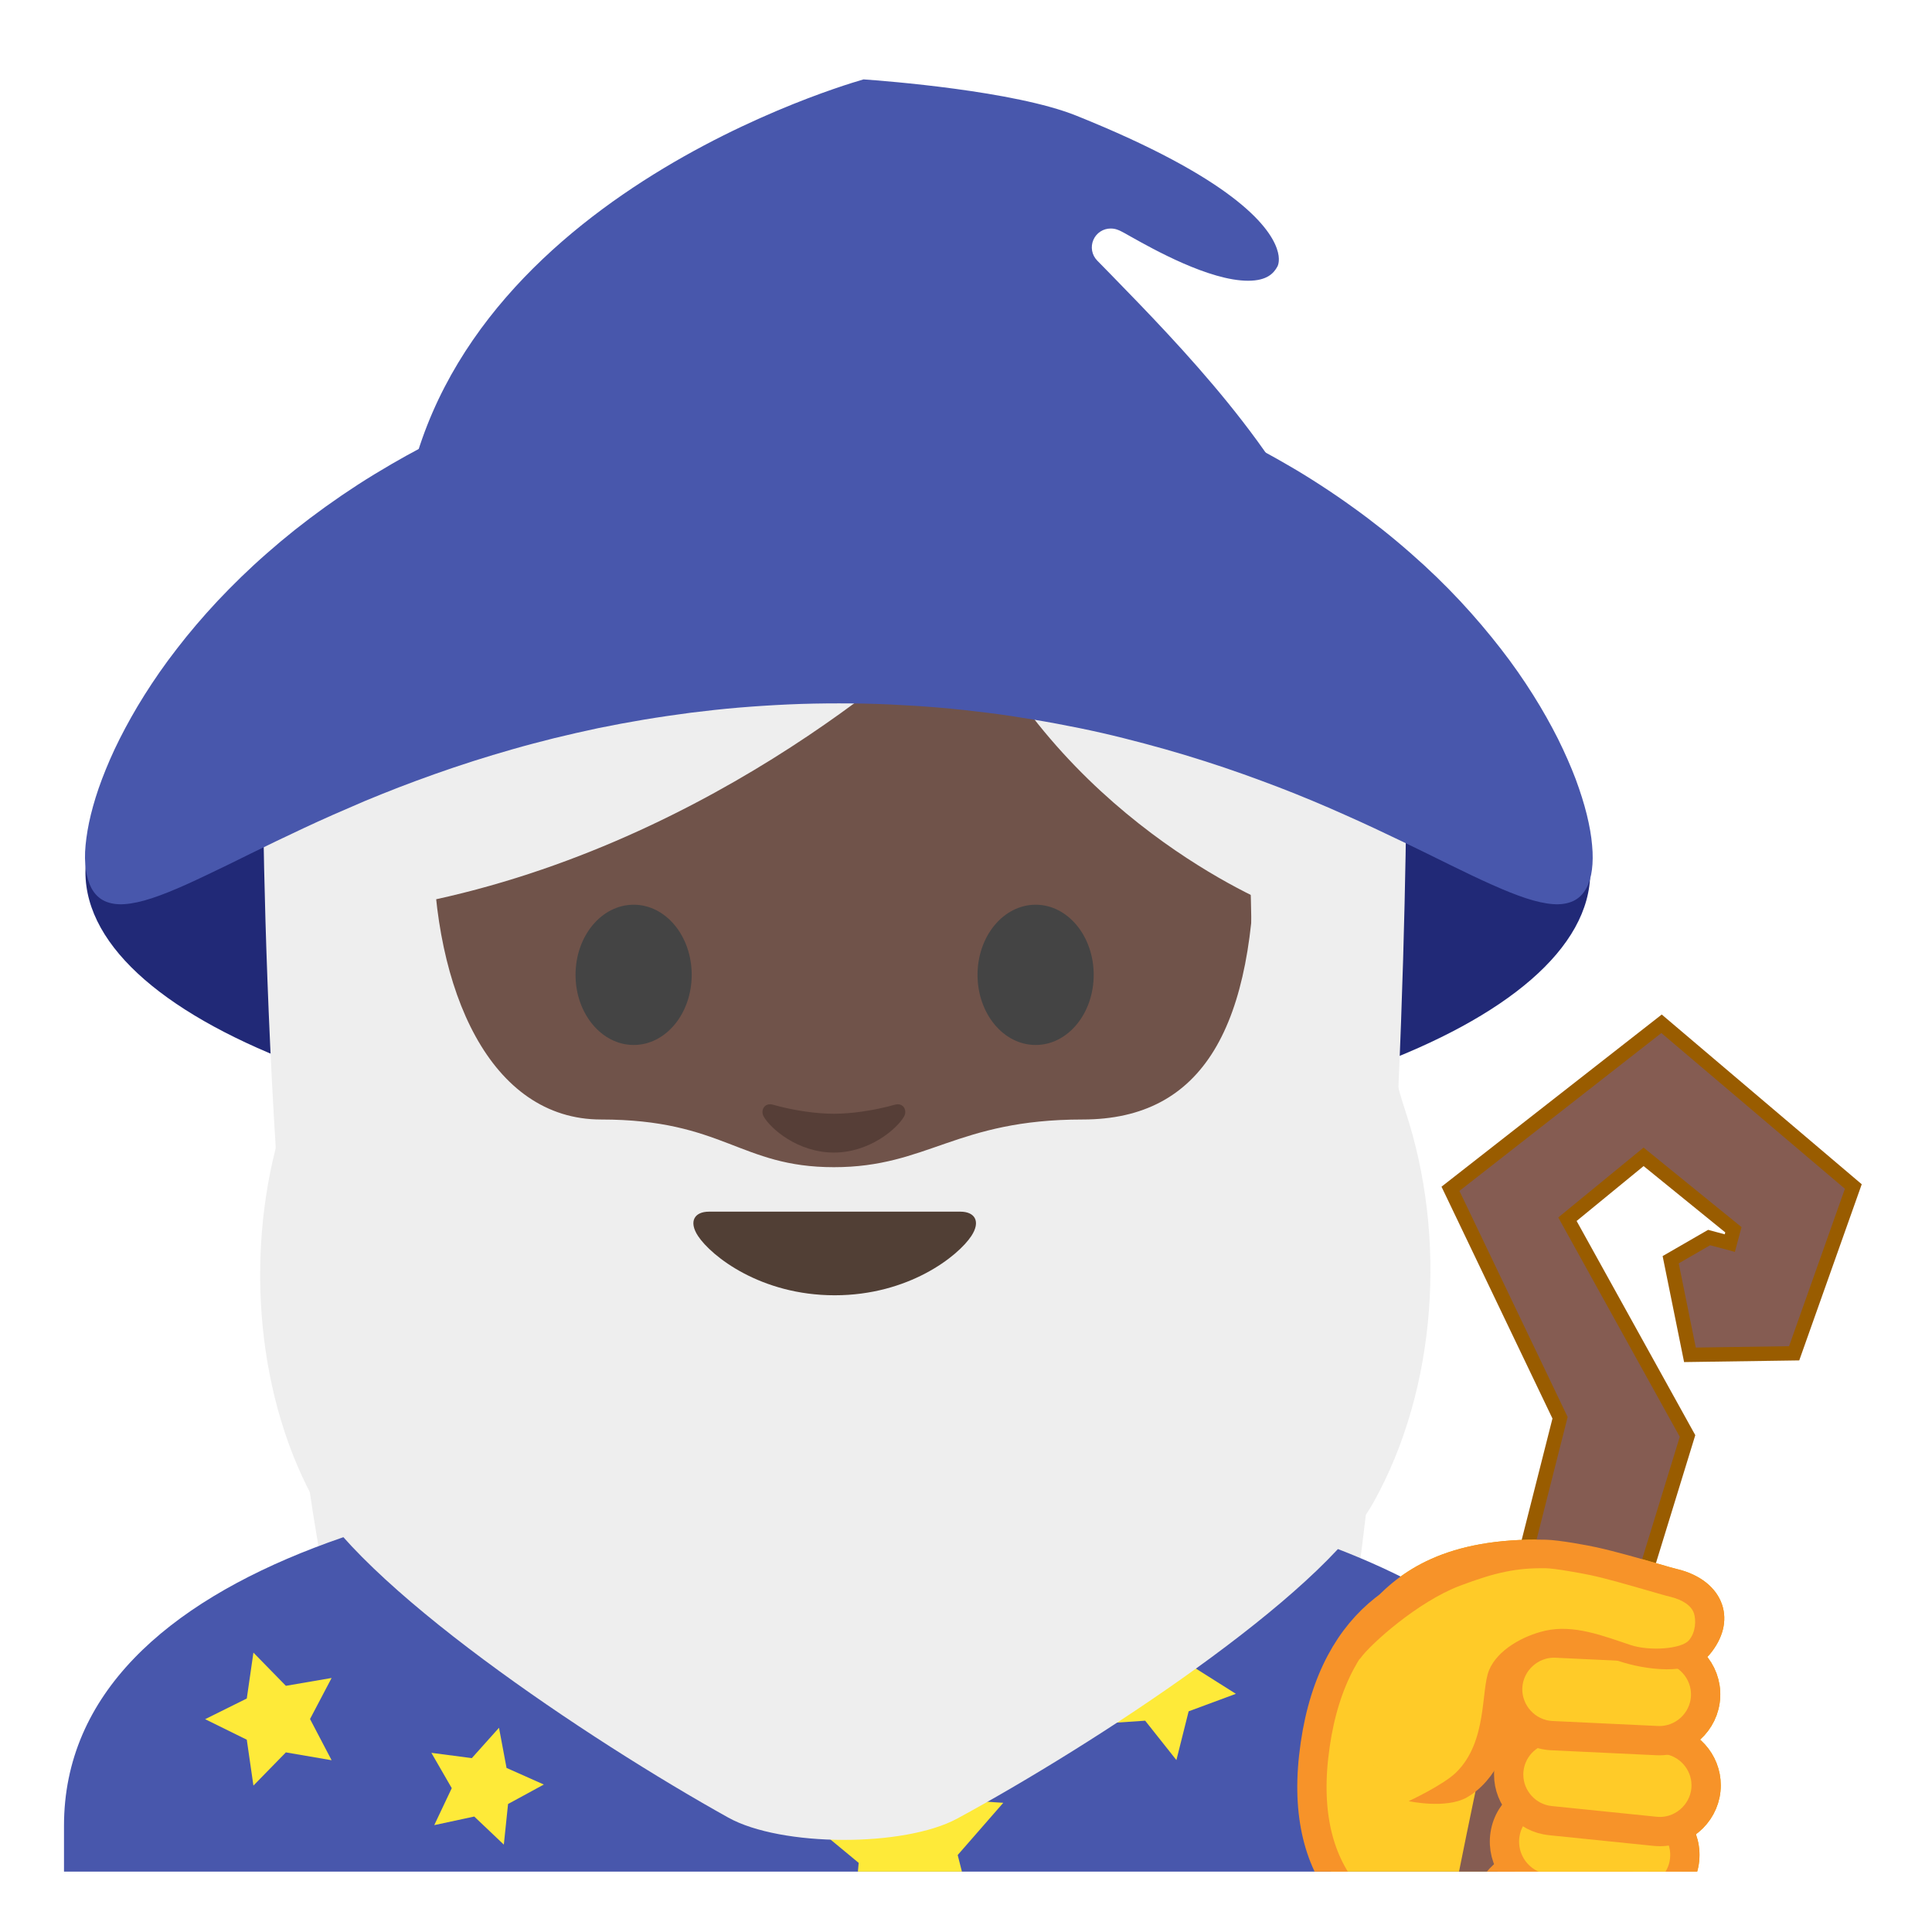
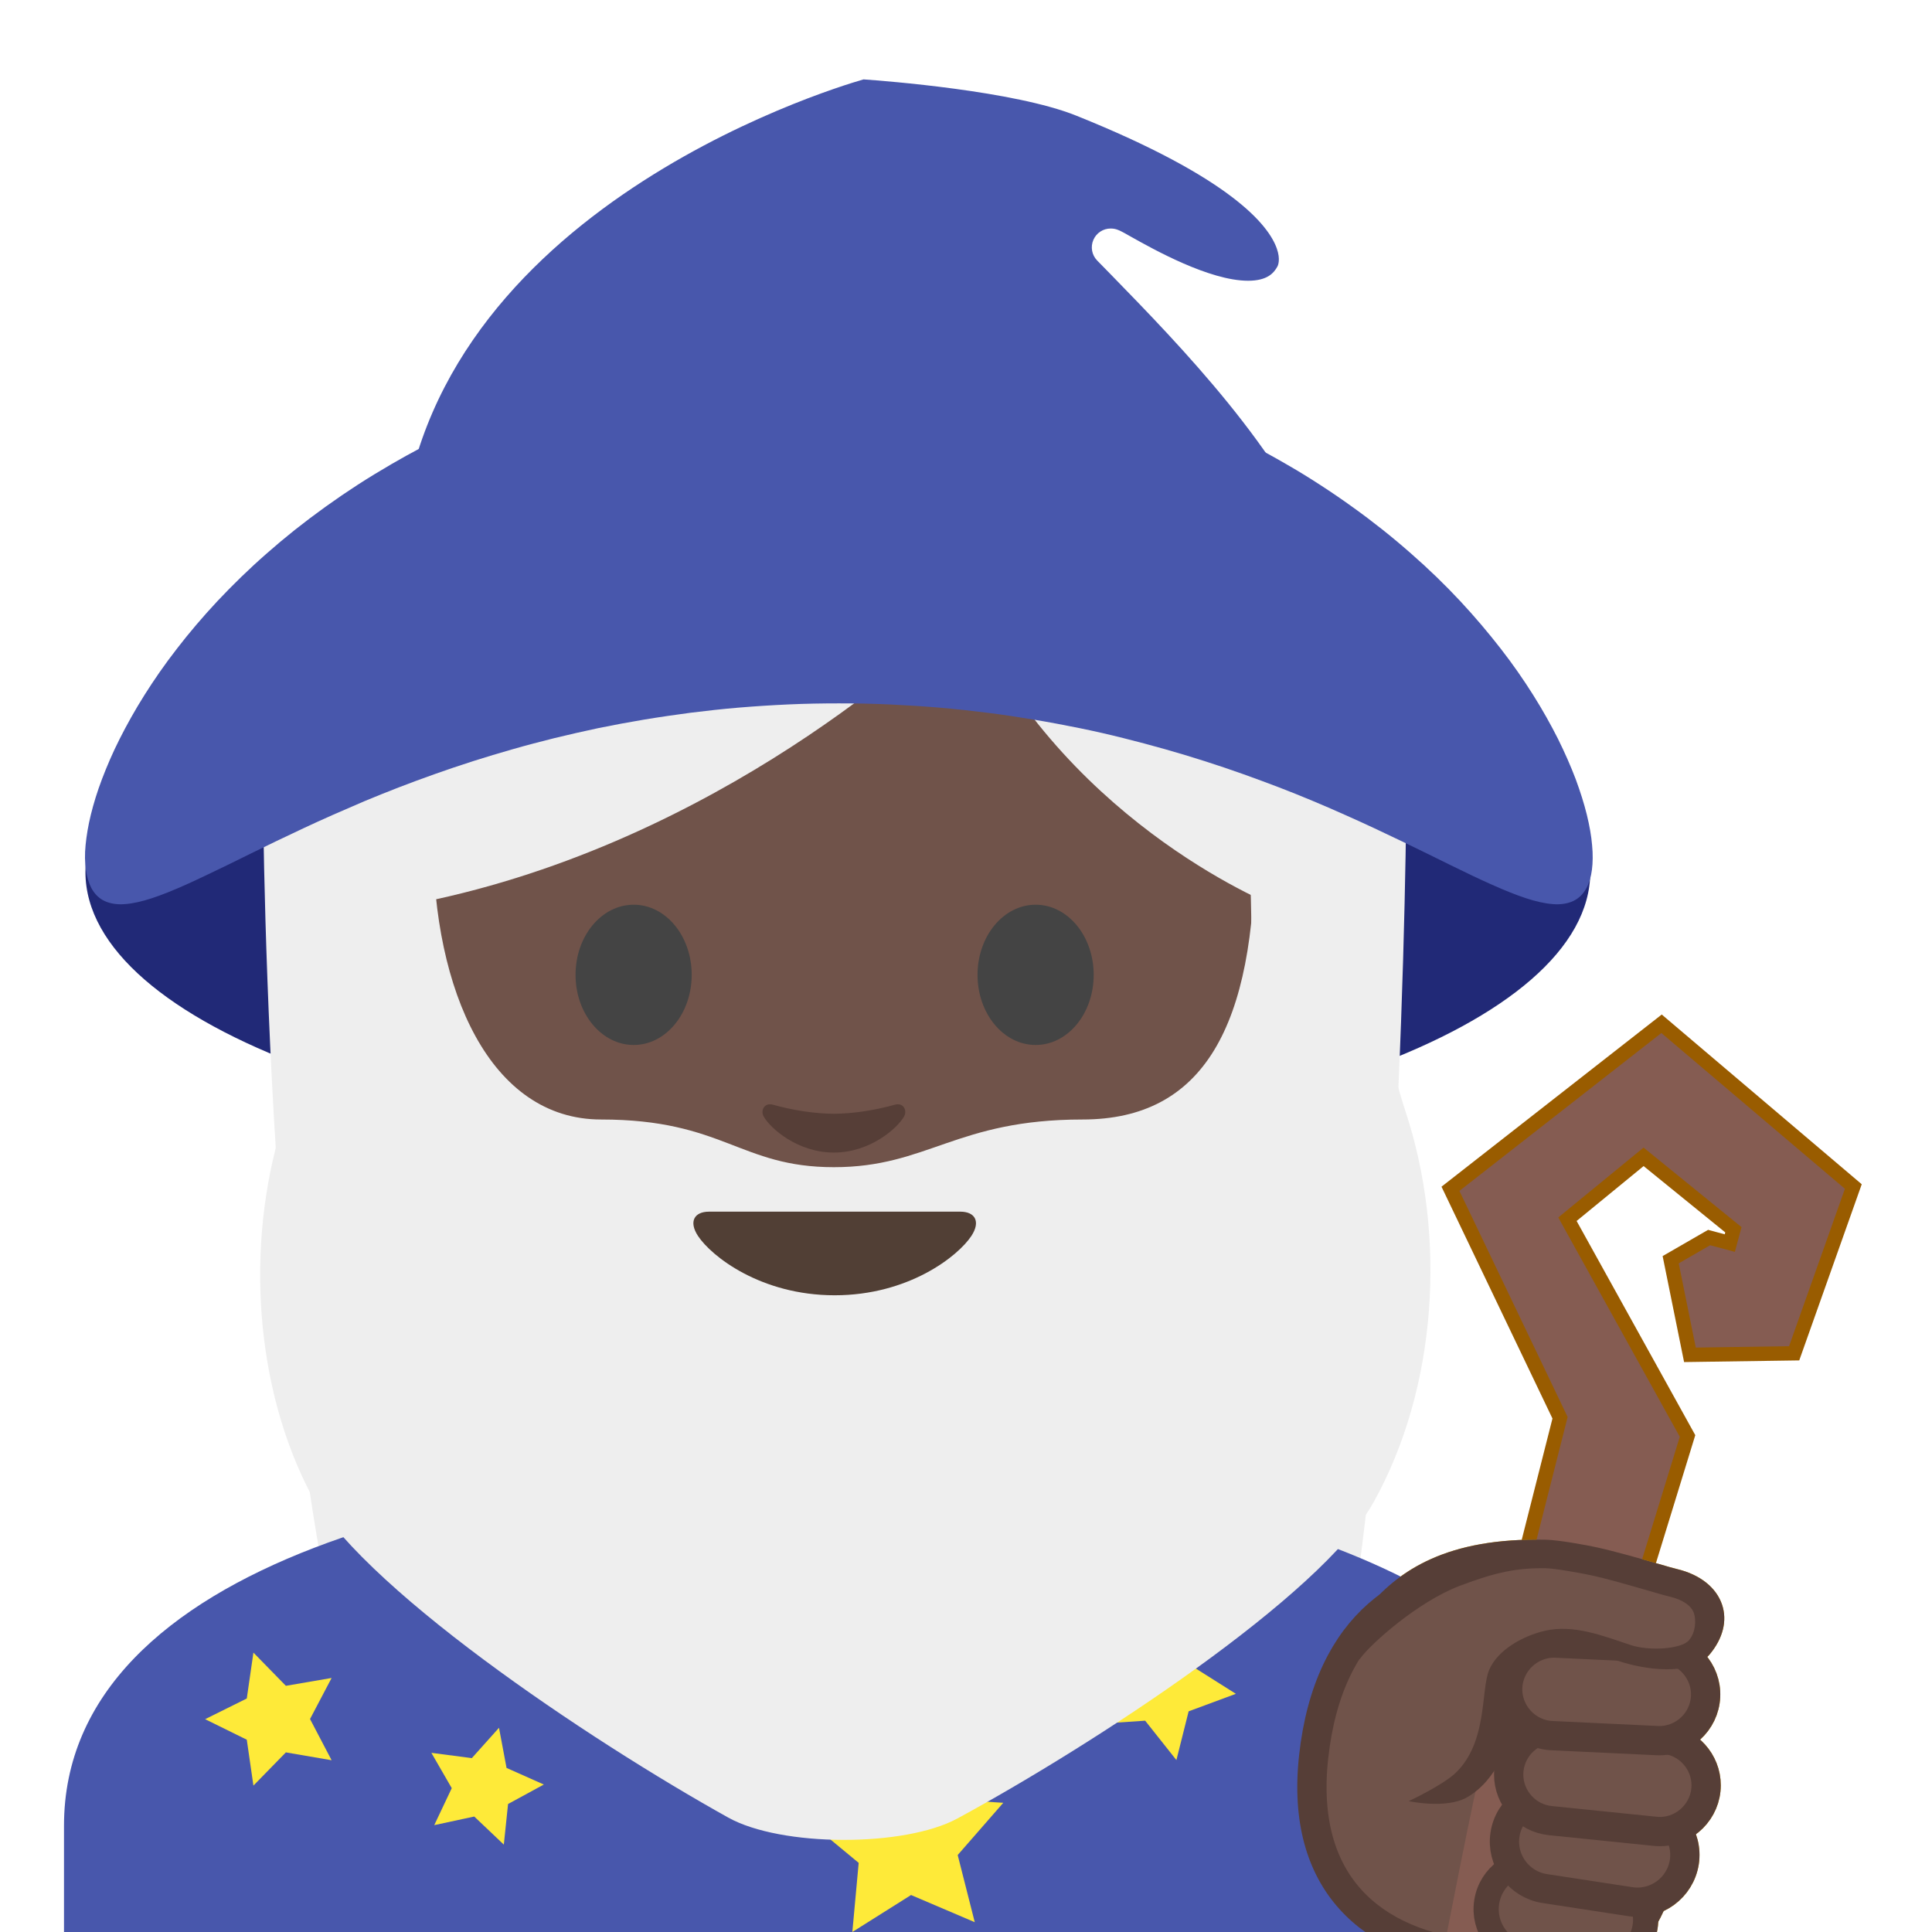
- <svg xmlns="http://www.w3.org/2000/svg" width="100%" height="100%" viewBox="0 0 128 128" version="1.1" xml:space="preserve" style="fill-rule:evenodd;clip-rule:evenodd;stroke-linecap:round;stroke-linejoin:round;stroke-miterlimit:10;">
+ <svg xmlns="http://www.w3.org/2000/svg" width="128px" height="128px" version="1.1" xml:space="preserve" style="fill-rule:evenodd;clip-rule:evenodd;stroke-linecap:round;stroke-linejoin:round;stroke-miterlimit:10;">
  <g>
-     <clipPath id="_clip1">
-       <rect x="4" y="4" width="120" height="120" />
-     </clipPath>
-     <g clip-path="url(#_clip1)">
-       <path d="M105.82,129.79L97.82,129.54C90.86,128.83 86.12,124.77 87.03,116.42C89,98.3 108.86,104.24 110.67,110.12C113.37,118.92 108.92,130.1 105.82,129.79Z" style="fill:#70534a;fill-rule:nonzero;stroke:rgb(237,166,0);stroke-width:1.94px;" />
-       <path d="M110.07,68.44L122.23,78.76L118.53,89.19L112.35,89.28L111.22,83.7L113.3,82.5L114.94,82.94L115.38,81.3L108.89,76.03L103.24,80.66L111.29,95.19L97.73,139.3L93.8,138.93C93.8,138.93 97.36,119.51 99.28,111.95C100.2,108.34 103.86,93.88 103.86,93.88L96.69,78.9L110.07,68.44Z" style="fill:url(#_Linear2);fill-rule:nonzero;stroke:rgb(153,92,0);stroke-width:1.9px;stroke-linecap:butt;stroke-linejoin:miter;" />
-       <path d="M98.5,126C98.23,127.7 99.39,129.29 101.09,129.57L105.42,130.26C107.12,130.53 108.71,129.37 108.99,127.67C109.26,125.97 108.1,124.38 106.4,124.1L102.07,123.41C100.37,123.14 98.77,124.3 98.5,126Z" style="fill:#70534a;fill-rule:nonzero;stroke:rgb(237,166,0);stroke-width:1.67px;" />
-       <path d="M99.71,121.54C99.45,123.25 100.62,124.85 102.33,125.12L108.01,125.99C109.72,126.25 111.32,125.08 111.59,123.37C111.85,121.66 110.68,120.06 108.97,119.79L103.29,118.92C101.58,118.66 99.97,119.83 99.71,121.54Z" style="fill:#70534a;fill-rule:nonzero;stroke:rgb(237,166,0);stroke-width:1.94px;" />
-       <path d="M99.97,117.26C99.959,117.363 99.954,117.467 99.954,117.571C99.954,119.136 101.153,120.462 102.71,120.62L109.66,121.33C109.763,121.34 109.866,121.346 109.97,121.346C111.652,121.346 113.036,119.962 113.036,118.28C113.036,116.715 111.837,115.388 110.28,115.23L103.33,114.52C103.225,114.509 103.12,114.504 103.014,114.504C101.45,114.504 100.125,115.703 99.97,117.26Z" style="fill:#70534a;fill-rule:nonzero;stroke:rgb(237,166,0);stroke-width:1.94px;" />
-       <path d="M99.89,111.78C99.812,113.461 101.129,114.909 102.81,114.99L109.79,115.32C111.48,115.4 112.92,114.09 113,112.4C113.078,110.719 111.761,109.271 110.08,109.19L103.1,108.86C101.419,108.782 99.971,110.099 99.89,111.78Z" style="fill:#70534a;fill-rule:nonzero;stroke:rgb(237,166,0);stroke-width:1.94px;" />
+     <g>
+       <path d="M105.82,129.79L97.82,129.54C90.86,128.83 86.12,124.77 87.03,116.42C89,98.3 108.86,104.24 110.67,110.12C113.37,118.92 108.92,130.1 105.82,129.79Z" style="fill:#70534a;fill-rule:nonzero;stroke:#eda600;stroke-width:1.94px;" />
+       <path d="M110.07,68.44L122.23,78.76L118.53,89.19L112.35,89.28L111.22,83.7L113.3,82.5L114.94,82.94L115.38,81.3L108.89,76.03L103.24,80.66L111.29,95.19L97.73,139.3L93.8,138.93C93.8,138.93 97.36,119.51 99.28,111.95C100.2,108.34 103.86,93.88 103.86,93.88L96.69,78.9L110.07,68.44Z" style="fill:url(#_Linear1);fill-rule:nonzero;stroke:#995c00;stroke-width:1.9px;stroke-linecap:butt;stroke-linejoin:miter;" />
+       <path d="M98.5,126C98.23,127.7 99.39,129.29 101.09,129.57L105.42,130.26C107.12,130.53 108.71,129.37 108.99,127.67C109.26,125.97 108.1,124.38 106.4,124.1L102.07,123.41C100.37,123.14 98.77,124.3 98.5,126Z" style="fill:#70534a;fill-rule:nonzero;stroke:#eda600;stroke-width:1.67px;" />
+       <path d="M99.71,121.54C99.45,123.25 100.62,124.85 102.33,125.12L108.01,125.99C109.72,126.25 111.32,125.08 111.59,123.37C111.85,121.66 110.68,120.06 108.97,119.79L103.29,118.92C101.58,118.66 99.97,119.83 99.71,121.54Z" style="fill:#70534a;fill-rule:nonzero;stroke:#eda600;stroke-width:1.94px;" />
+       <path d="M99.97,117.26C99.959,117.363 99.954,117.467 99.954,117.571C99.954,119.136 101.153,120.462 102.71,120.62L109.66,121.33C109.763,121.34 109.866,121.346 109.97,121.346C111.652,121.346 113.036,119.962 113.036,118.28C113.036,116.715 111.837,115.388 110.28,115.23L103.33,114.52C103.225,114.509 103.12,114.504 103.014,114.504C101.45,114.504 100.125,115.703 99.97,117.26Z" style="fill:#70534a;fill-rule:nonzero;stroke:#eda600;stroke-width:1.94px;" />
+       <path d="M99.89,111.78C99.812,113.461 101.129,114.909 102.81,114.99L109.79,115.32C111.48,115.4 112.92,114.09 113,112.4C113.078,110.719 111.761,109.271 110.08,109.19L103.1,108.86C101.419,108.782 99.971,110.099 99.89,111.78Z" style="fill:#70534a;fill-rule:nonzero;stroke:#eda600;stroke-width:1.94px;" />
      <path d="M110.57,104.92C109.8,104.73 107.12,103.86 105.35,103.47C104.68,103.32 102.9,102.99 102.22,102.98C100.04,102.94 93.1,105.48 91.48,107.08C90.69,107.86 85.73,119.23 95.51,117.45C99.6,116.93 98.52,112 99.87,110.63C100.9,109.58 102.57,108.03 107.51,109.72C108.89,110.19 111.27,110.17 112.14,109.12C113.65,107.29 112.81,105.48 110.57,104.92Z" style="fill:#70534a;fill-rule:nonzero;" />
-       <path d="M114.09,106.31C113.71,105.18 112.63,104.32 111.13,103.96C110.87,103.9 110.39,103.76 109.81,103.59C108.64,103.25 107.03,102.79 105.81,102.52C105.19,102.38 103.29,102.03 102.43,102.01C95.8,101.86 92.73,104.09 90.77,106.31C89.48,107.76 89.79,110.34 90.14,109.85C90.83,108.9 93.94,106.12 96.7,105.07C99.12,104.15 100.53,103.87 102.42,103.9C103,103.91 104.68,104.21 105.39,104.36C106.54,104.61 108.11,105.07 109.26,105.4C109.88,105.58 110.39,105.73 110.66,105.79C111.49,105.99 112.07,106.39 112.23,106.89C112.37,107.32 112.36,108.14 111.89,108.68C111.4,109.25 109.28,109.41 108.01,108.98C106.21,108.38 104.27,107.61 102.37,108.04C100.93,108.37 99.23,109.29 98.66,110.64C98.1,111.96 98.57,115.39 96.46,117.44C95.59,118.28 93.33,119.33 93.33,119.33C93.33,119.33 95.8,119.87 97.19,119.08C99.15,117.96 100.09,115.46 100.48,113.44C100.65,112.54 100.62,110.94 100.9,110.68C101.77,109.82 102.78,108.56 107.31,110.07C108.89,110.59 111.99,111.1 113.26,109.62C114.15,108.56 114.45,107.38 114.09,106.31Z" style="fill:rgb(237,166,0);fill-rule:nonzero;" />
-       <ellipse cx="55.51" cy="57.77" rx="49.85" ry="18.32" style="fill:rgb(33,41,119);" />
+       <path d="M114.09,106.31C113.71,105.18 112.63,104.32 111.13,103.96C110.87,103.9 110.39,103.76 109.81,103.59C108.64,103.25 107.03,102.79 105.81,102.52C105.19,102.38 103.29,102.03 102.43,102.01C95.8,101.86 92.73,104.09 90.77,106.31C89.48,107.76 89.79,110.34 90.14,109.85C90.83,108.9 93.94,106.12 96.7,105.07C99.12,104.15 100.53,103.87 102.42,103.9C103,103.91 104.68,104.21 105.39,104.36C106.54,104.61 108.11,105.07 109.26,105.4C109.88,105.58 110.39,105.73 110.66,105.79C111.49,105.99 112.07,106.39 112.23,106.89C112.37,107.32 112.36,108.14 111.89,108.68C111.4,109.25 109.28,109.41 108.01,108.98C106.21,108.38 104.27,107.61 102.37,108.04C100.93,108.37 99.23,109.29 98.66,110.64C98.1,111.96 98.57,115.39 96.46,117.44C95.59,118.28 93.33,119.33 93.33,119.33C93.33,119.33 95.8,119.87 97.19,119.08C99.15,117.96 100.09,115.46 100.48,113.44C100.65,112.54 100.62,110.94 100.9,110.68C101.77,109.82 102.78,108.56 107.31,110.07C108.89,110.59 111.99,111.1 113.26,109.62C114.15,108.56 114.45,107.38 114.09,106.31Z" style="fill:#eda600;fill-rule:nonzero;" />
+       <ellipse cx="55.51" cy="57.77" rx="49.85" ry="18.32" style="fill:#212977;" />
      <g transform="matrix(0.902205,0,0,0.902205,-2.44113,9.994)">
-         <path d="M28.51,113.32C22,90.98 22,45.17 22,45.17L106,44.84C106,44.84 106,86.33 101.12,113.03L28.51,113.32Z" style="fill:rgb(238,238,238);fill-rule:nonzero;" />
+         <path d="M28.51,113.32C22,90.98 22,45.17 22,45.17L106,44.84C106,44.84 106,86.33 101.12,113.03L28.51,113.32Z" style="fill:#eee;fill-rule:nonzero;" />
      </g>
      <g>
-         <clipPath id="_clip3">
-           <rect x="4" y="4" width="120" height="120" />
-         </clipPath>
-         <g clip-path="url(#_clip3)">
-           <path d="M4.24,130.73L4.24,120.96C4.24,103.47 31.58,97.24 55,97.21L55.14,97.21C68.56,97.21 81.03,99.37 90.25,103.28C97.33,106.29 105.76,111.79 105.76,120.95L105.76,130.72L4.24,130.72L4.24,130.73Z" style="fill:rgb(72,87,172);fill-rule:nonzero;" />
+         <g>
+           <path d="M4.24,130.73L4.24,120.96C4.24,103.47 31.58,97.24 55,97.21L55.14,97.21C68.56,97.21 81.03,99.37 90.25,103.28C97.33,106.29 105.76,111.79 105.76,120.95L105.76,130.72L4.24,130.72L4.24,130.73Z" style="fill:#4857ac;fill-rule:nonzero;" />
        </g>
      </g>
-       <clipPath id="_clip4">
-         <rect x="4" y="4" width="120" height="120" />
-       </clipPath>
-       <g clip-path="url(#_clip4)">
-         <path d="M36.35,102.15L38.4,104.46L41.47,104.08L39.9,106.75L41.21,109.55L38.19,108.89L35.93,111L35.63,107.92L32.93,106.42L35.76,105.19L36.35,102.15ZM33.06,114.47L33.56,117.13L36.03,118.23L33.66,119.52L33.38,122.21L31.42,120.35L28.77,120.92L29.93,118.47L28.58,116.13L31.26,116.48L33.06,114.47ZM59.53,115.2L61.89,119.15L66.47,119.44L63.45,122.9L64.58,127.35L60.36,125.55L56.47,128L56.89,123.42L53.35,120.49L57.83,119.47L59.53,115.2Z" style="fill:rgb(254,234,57);fill-rule:nonzero;" />
+       <g>
+         <path d="M36.35,102.15L38.4,104.46L41.47,104.08L39.9,106.75L41.21,109.55L38.19,108.89L35.93,111L35.63,107.92L32.93,106.42L35.76,105.19L36.35,102.15ZM33.06,114.47L33.56,117.13L36.03,118.23L33.66,119.52L33.38,122.21L31.42,120.35L28.77,120.92L29.93,118.47L28.58,116.13L31.26,116.48L33.06,114.47ZM59.53,115.2L61.89,119.15L66.47,119.44L63.45,122.9L64.58,127.35L60.36,125.55L56.47,128L56.89,123.42L53.35,120.49L57.83,119.47L59.53,115.2Z" style="fill:#feea39;fill-rule:nonzero;" />
      </g>
-       <path d="M16.79,109.49L18.94,111.69L21.97,111.17L20.54,113.89L21.97,116.62L18.94,116.1L16.79,118.3L16.35,115.26L13.59,113.9L16.35,112.53L16.79,109.49Z" style="fill:rgb(254,234,57);fill-rule:nonzero;" />
-       <path d="M78.92,107.12L79.06,110.44L81.88,112.22L78.75,113.38L77.94,116.61L75.87,114L72.55,114.22L74.39,111.45L73.15,108.36L76.36,109.25L78.92,107.12Z" style="fill:rgb(254,234,57);fill-rule:nonzero;" />
+       <path d="M16.79,109.49L18.94,111.69L21.97,111.17L20.54,113.89L21.97,116.62L18.94,116.1L16.79,118.3L16.35,115.26L13.59,113.9L16.35,112.53L16.79,109.49Z" style="fill:#feea39;fill-rule:nonzero;" />
+       <path d="M78.92,107.12L79.06,110.44L81.88,112.22L78.75,113.38L77.94,116.61L75.87,114L72.55,114.22L74.39,111.45L73.15,108.36L76.36,109.25L78.92,107.12Z" style="fill:#feea39;fill-rule:nonzero;" />
      <g>
-         <clipPath id="_clip5">
-           <rect x="4" y="4" width="120" height="120" />
-         </clipPath>
-         <g clip-path="url(#_clip5)">
-           <path d="M105.82,129.79L97.82,129.54C90.86,128.83 86.12,124.77 87.03,116.42C89,98.3 108.86,104.24 110.67,110.12C113.37,118.92 108.92,130.1 105.82,129.79Z" style="fill:rgb(255,203,40);fill-rule:nonzero;stroke:rgb(247,147,41);stroke-width:1.94px;" />
-           <path d="M110.07,68.44L122.23,78.76L118.53,89.19L112.35,89.28L111.22,83.7L113.3,82.5L114.94,82.94L115.38,81.3L108.89,76.03L103.24,80.66L111.29,95.19L97.73,139.3L93.8,138.93C93.8,138.93 97.36,119.51 99.28,111.95C100.2,108.34 103.86,93.88 103.86,93.88L96.69,78.9L110.07,68.44Z" style="fill:rgb(133,92,82);fill-rule:nonzero;" />
-           <path d="M98.5,126C98.23,127.7 99.39,129.29 101.09,129.57L105.42,130.26C107.12,130.53 108.71,129.37 108.99,127.67C109.26,125.97 108.1,124.38 106.4,124.1L102.07,123.41C100.37,123.14 98.77,124.3 98.5,126Z" style="fill:rgb(255,203,40);fill-rule:nonzero;stroke:rgb(247,147,41);stroke-width:1.67px;" />
-           <path d="M99.71,121.54C99.45,123.25 100.62,124.85 102.33,125.12L108.01,125.99C109.72,126.25 111.32,125.08 111.59,123.37C111.85,121.66 110.68,120.06 108.97,119.79L103.29,118.92C101.58,118.66 99.97,119.83 99.71,121.54Z" style="fill:rgb(255,203,40);fill-rule:nonzero;stroke:rgb(247,147,41);stroke-width:1.94px;" />
-           <path d="M99.97,117.26C99.959,117.363 99.954,117.467 99.954,117.571C99.954,119.136 101.153,120.462 102.71,120.62L109.66,121.33C109.763,121.34 109.866,121.346 109.97,121.346C111.652,121.346 113.036,119.962 113.036,118.28C113.036,116.715 111.837,115.388 110.28,115.23L103.33,114.52C103.225,114.509 103.12,114.504 103.014,114.504C101.45,114.504 100.125,115.703 99.97,117.26Z" style="fill:rgb(255,203,40);fill-rule:nonzero;stroke:rgb(247,147,41);stroke-width:1.94px;" />
-           <path d="M99.89,111.78C99.812,113.461 101.129,114.909 102.81,114.99L109.79,115.32C111.48,115.4 112.92,114.09 113,112.4C113.078,110.719 111.761,109.271 110.08,109.19L103.1,108.86C101.419,108.782 99.971,110.099 99.89,111.78Z" style="fill:rgb(255,203,40);fill-rule:nonzero;stroke:rgb(247,147,41);stroke-width:1.94px;" />
-           <path d="M110.57,104.92C109.8,104.73 107.12,103.86 105.35,103.47C104.68,103.32 102.9,102.99 102.22,102.98C100.04,102.94 93.1,105.48 91.48,107.08C90.69,107.86 85.73,119.23 95.51,117.45C99.6,116.93 98.52,112 99.87,110.63C100.9,109.58 102.57,108.03 107.51,109.72C108.89,110.19 111.27,110.17 112.14,109.12C113.65,107.29 112.81,105.48 110.57,104.92Z" style="fill:rgb(255,203,40);fill-rule:nonzero;" />
-           <path d="M114.09,106.31C113.71,105.18 112.63,104.32 111.13,103.96C110.87,103.9 110.39,103.76 109.81,103.59C108.64,103.25 107.03,102.79 105.81,102.52C105.19,102.38 103.29,102.03 102.43,102.01C95.8,101.86 92.73,104.09 90.77,106.31C89.48,107.76 89.79,110.34 90.14,109.85C90.83,108.9 93.94,106.12 96.7,105.07C99.12,104.15 100.53,103.87 102.42,103.9C103,103.91 104.68,104.21 105.39,104.36C106.54,104.61 108.11,105.07 109.26,105.4C109.88,105.58 110.39,105.73 110.66,105.79C111.49,105.99 112.07,106.39 112.23,106.89C112.37,107.32 112.36,108.14 111.89,108.68C111.4,109.25 109.28,109.41 108.01,108.98C106.21,108.38 104.27,107.61 102.37,108.04C100.93,108.37 99.23,109.29 98.66,110.64C98.1,111.96 98.57,115.39 96.46,117.44C95.59,118.28 93.33,119.33 93.33,119.33C93.33,119.33 95.8,119.87 97.19,119.08C99.15,117.96 100.09,115.46 100.48,113.44C100.65,112.54 100.62,110.94 100.9,110.68C101.77,109.82 102.78,108.56 107.31,110.07C108.89,110.59 111.99,111.1 113.26,109.62C114.15,108.56 114.45,107.38 114.09,106.31Z" style="fill:rgb(247,147,41);fill-rule:nonzero;" />
+         <g>
+           <path d="M105.82,129.79L97.82,129.54C90.86,128.83 86.12,124.77 87.03,116.42C89,98.3 108.86,104.24 110.67,110.12C113.37,118.92 108.92,130.1 105.82,129.79Z" style="fill:#70534a;fill-rule:nonzero;stroke:#563e37;stroke-width:1.94px;" />
+           <path d="M110.07,68.44L122.23,78.76L118.53,89.19L112.35,89.28L111.22,83.7L113.3,82.5L114.94,82.94L115.38,81.3L108.89,76.03L103.24,80.66L111.29,95.19L97.73,139.3L93.8,138.93C93.8,138.93 97.36,119.51 99.28,111.95C100.2,108.34 103.86,93.88 103.86,93.88L96.69,78.9L110.07,68.44Z" style="fill:#855c52;fill-rule:nonzero;" />
+           <path d="M98.5,126C98.23,127.7 99.39,129.29 101.09,129.57L105.42,130.26C107.12,130.53 108.71,129.37 108.99,127.67C109.26,125.97 108.1,124.38 106.4,124.1L102.07,123.41C100.37,123.14 98.77,124.3 98.5,126Z" style="fill:#70534a;fill-rule:nonzero;stroke:#563e37;stroke-width:1.67px;" />
+           <path d="M99.71,121.54C99.45,123.25 100.62,124.85 102.33,125.12L108.01,125.99C109.72,126.25 111.32,125.08 111.59,123.37C111.85,121.66 110.68,120.06 108.97,119.79L103.29,118.92C101.58,118.66 99.97,119.83 99.71,121.54Z" style="fill:#70534a;fill-rule:nonzero;stroke:#563e37;stroke-width:1.94px;" />
+           <path d="M99.97,117.26C99.959,117.363 99.954,117.467 99.954,117.571C99.954,119.136 101.153,120.462 102.71,120.62L109.66,121.33C109.763,121.34 109.866,121.346 109.97,121.346C111.652,121.346 113.036,119.962 113.036,118.28C113.036,116.715 111.837,115.388 110.28,115.23L103.33,114.52C103.225,114.509 103.12,114.504 103.014,114.504C101.45,114.504 100.125,115.703 99.97,117.26Z" style="fill:#70534a;fill-rule:nonzero;stroke:#563e37;stroke-width:1.94px;" />
+           <path d="M99.89,111.78C99.812,113.461 101.129,114.909 102.81,114.99L109.79,115.32C111.48,115.4 112.92,114.09 113,112.4C113.078,110.719 111.761,109.271 110.08,109.19L103.1,108.86C101.419,108.782 99.971,110.099 99.89,111.78Z" style="fill:#70534a;fill-rule:nonzero;stroke:#563e37;stroke-width:1.94px;" />
+           <path d="M110.57,104.92C109.8,104.73 107.12,103.86 105.35,103.47C104.68,103.32 102.9,102.99 102.22,102.98C100.04,102.94 93.1,105.48 91.48,107.08C90.69,107.86 85.73,119.23 95.51,117.45C99.6,116.93 98.52,112 99.87,110.63C100.9,109.58 102.57,108.03 107.51,109.72C108.89,110.19 111.27,110.17 112.14,109.12C113.65,107.29 112.81,105.48 110.57,104.92Z" style="fill:#70534a;fill-rule:nonzero;" />
+           <path d="M114.09,106.31C113.71,105.18 112.63,104.32 111.13,103.96C110.87,103.9 110.39,103.76 109.81,103.59C108.64,103.25 107.03,102.79 105.81,102.52C105.19,102.38 103.29,102.03 102.43,102.01C95.8,101.86 92.73,104.09 90.77,106.31C89.48,107.76 89.79,110.34 90.14,109.85C90.83,108.9 93.94,106.12 96.7,105.07C99.12,104.15 100.53,103.87 102.42,103.9C103,103.91 104.68,104.21 105.39,104.36C106.54,104.61 108.11,105.07 109.26,105.4C109.88,105.58 110.39,105.73 110.66,105.79C111.49,105.99 112.07,106.39 112.23,106.89C112.37,107.32 112.36,108.14 111.89,108.68C111.4,109.25 109.28,109.41 108.01,108.98C106.21,108.38 104.27,107.61 102.37,108.04C100.93,108.37 99.23,109.29 98.66,110.64C98.1,111.96 98.57,115.39 96.46,117.44C95.59,118.28 93.33,119.33 93.33,119.33C93.33,119.33 95.8,119.87 97.19,119.08C99.15,117.96 100.09,115.46 100.48,113.44C100.65,112.54 100.62,110.94 100.9,110.68C101.77,109.82 102.78,108.56 107.31,110.07C108.89,110.59 111.99,111.1 113.26,109.62C114.15,108.56 114.45,107.38 114.09,106.31Z" style="fill:#563e37;fill-rule:nonzero;" />
        </g>
      </g>
      <g transform="matrix(0.902205,0,0,0.902205,-2.44113,9.994)">
-         <path d="M64,22.6C87.18,22.6 106,24.099 106,45.9C106,67.701 87.18,85.4 64,85.4C40.82,85.4 22,67.701 22,45.9C22,24.099 40.82,22.6 64,22.6Z" style="fill:rgb(238,238,238);" />
+         <path d="M64,22.6C87.18,22.6 106,24.099 106,45.9C106,67.701 87.18,85.4 64,85.4C40.82,85.4 22,67.701 22,45.9C22,24.099 40.82,22.6 64,22.6Z" style="fill:#eee;" />
      </g>
      <g transform="matrix(0.902205,0,0,0.902205,-2.44113,9.994)">
        <path d="M73.04,90.03L54.87,90.03L54.87,99.62C54.87,103.96 58.57,107.48 63.13,107.48L64.78,107.48C69.34,107.48 73.04,103.96 73.04,99.62L73.04,90.03Z" style="fill:#563e37;fill-rule:nonzero;" />
      </g>
      <g transform="matrix(0.902205,0,0,0.902205,-2.44113,9.994)">
        <path d="M63.89,13.36C39.54,13.36 33.17,32.23 33.17,58.75C33.17,85.26 52.06,93.35 63.89,93.35C75.72,93.35 94.61,85.26 94.61,58.75C94.61,32.23 88.24,13.36 63.89,13.36Z" style="fill:#70534a;fill-rule:nonzero;" />
      </g>
-       <path d="M28.68,32.94C25.06,32.94 22.12,35.87 22.12,39.5C22.13,42.47 22.2,46.62 22.46,52.73C22.66,57.56 20.56,68.91 18.87,74C16.32,81.71 16.72,91.15 20.31,98.43C23.53,104.95 39.07,115.31 48.25,120.42C51.75,122.37 59.91,122.39 63.43,120.48C72.46,115.58 87.53,105.75 90.99,99.55C95.23,91.96 95.85,81.89 93.12,73.64C91.44,68.56 89.41,57.45 89.57,52.74C89.79,46.55 89.8,42.38 89.76,39.41C89.711,35.847 86.763,32.944 83.2,32.95L28.68,32.95L28.68,32.94ZM83.15,55.93C83.15,67.99 79.74,74.17 71.72,74.17C63.33,74.17 61.476,77.329 55.246,77.329C49.006,77.329 47.94,74.17 39.82,74.17C32.5,74.17 28.69,65.68 28.69,55.62C28.69,45.56 27.67,35.94 30.45,36.44C34.72,37.21 48.1,38.17 55.61,38.17C62.82,38.17 76.01,37.29 80.36,36.53C83.33,36.01 83.15,43.87 83.15,55.93Z" style="fill:rgb(238,238,238);fill-rule:nonzero;" />
+       <path d="M28.68,32.94C25.06,32.94 22.12,35.87 22.12,39.5C22.13,42.47 22.2,46.62 22.46,52.73C22.66,57.56 20.56,68.91 18.87,74C16.32,81.71 16.72,91.15 20.31,98.43C23.53,104.95 39.07,115.31 48.25,120.42C51.75,122.37 59.91,122.39 63.43,120.48C72.46,115.58 87.53,105.75 90.99,99.55C95.23,91.96 95.85,81.89 93.12,73.64C91.44,68.56 89.41,57.45 89.57,52.74C89.79,46.55 89.8,42.38 89.76,39.41C89.711,35.847 86.763,32.944 83.2,32.95L28.68,32.95L28.68,32.94ZM83.15,55.93C83.15,67.99 79.74,74.17 71.72,74.17C63.33,74.17 61.476,77.329 55.246,77.329C49.006,77.329 47.94,74.17 39.82,74.17C32.5,74.17 28.69,65.68 28.69,55.62C28.69,45.56 27.67,35.94 30.45,36.44C34.72,37.21 48.1,38.17 55.61,38.17C62.82,38.17 76.01,37.29 80.36,36.53C83.33,36.01 83.15,43.87 83.15,55.93Z" style="fill:#eee;fill-rule:nonzero;" />
      <g transform="matrix(0.902205,0,0,0.902205,-2.44113,9.994)">
-         <path d="M73.23,77.9L54.77,77.9C53.71,77.9 53.26,78.61 53.96,79.68C54.94,81.17 58.57,84.04 64,84.04C69.43,84.04 73.06,81.17 74.04,79.68C74.74,78.61 74.29,77.9 73.23,77.9Z" style="fill:rgb(81,63,53);fill-rule:nonzero;" />
+         <path d="M73.23,77.9L54.77,77.9C53.71,77.9 53.26,78.61 53.96,79.68C54.94,81.17 58.57,84.04 64,84.04C69.43,84.04 73.06,81.17 74.04,79.68C74.74,78.61 74.29,77.9 73.23,77.9Z" style="fill:#513f35;fill-rule:nonzero;" />
      </g>
      <g transform="matrix(0.902205,0,0,0.902205,-2.44113,9.994)">
-         <path d="M53.5,60.51C53.5,63.35 51.6,65.66 49.24,65.66C46.89,65.66 44.97,63.36 44.97,60.51C44.97,57.66 46.88,55.36 49.24,55.36C51.6,55.36 53.5,57.66 53.5,60.51M74.49,60.51C74.49,63.35 76.39,65.66 78.76,65.66C81.11,65.66 83.02,63.36 83.02,60.51C83.02,57.66 81.11,55.36 78.76,55.36C76.4,55.36 74.49,57.66 74.49,60.51" style="fill:rgb(68,68,68);fill-rule:nonzero;" />
+         <path d="M53.5,60.51C53.5,63.35 51.6,65.66 49.24,65.66C46.89,65.66 44.97,63.36 44.97,60.51C44.97,57.66 46.88,55.36 49.24,55.36C51.6,55.36 53.5,57.66 53.5,60.51M74.49,60.51C74.49,63.35 76.39,65.66 78.76,65.66C81.11,65.66 83.02,63.36 83.02,60.51C83.02,57.66 81.11,55.36 78.76,55.36C76.4,55.36 74.49,57.66 74.49,60.51" style="fill:#444;fill-rule:nonzero;" />
      </g>
      <g transform="matrix(0.902205,0,0,0.902205,-2.44113,9.994)">
        <path d="M68.4,70.05C66.83,70.49 65.2,70.71 63.94,70.71C62.68,70.71 61.05,70.49 59.48,70.05C58.81,69.86 58.54,70.5 58.79,70.92C59.29,71.8 61.29,73.56 63.94,73.56C66.59,73.56 68.59,71.79 69.09,70.92C69.34,70.5 69.08,69.86 68.4,70.05Z" style="fill:#563e37;fill-rule:nonzero;" />
      </g>
      <g transform="matrix(0.902205,0,0,0.902205,-2.44113,9.994)">
-         <path d="M73.07,34.21C69.84,37.32 53.78,51.79 31.65,55.56L31.65,25.9C31.65,25.9 41.2,6.95 64.12,6.95C87.04,6.95 96.6,26.38 96.6,26.38L96.6,55.57C96.6,55.57 81.58,49.81 74.04,34.4C73.942,34.183 73.725,34.043 73.488,34.043C73.332,34.043 73.183,34.103 73.07,34.21Z" style="fill:rgb(238,238,238);fill-rule:nonzero;" />
+         <path d="M73.07,34.21C69.84,37.32 53.78,51.79 31.65,55.56L31.65,25.9C31.65,25.9 41.2,6.95 64.12,6.95C87.04,6.95 96.6,26.38 96.6,26.38L96.6,55.57C96.6,55.57 81.58,49.81 74.04,34.4C73.942,34.183 73.725,34.043 73.488,34.043C73.332,34.043 73.183,34.103 73.07,34.21Z" style="fill:#eee;fill-rule:nonzero;" />
      </g>
      <g>
-         <path d="M87.78,37.07C67.66,37.01 33.34,36.9 26.48,36.85C27.44,14.36 54.67,5.99 57.21,5.26C58.65,5.36 67.22,6.02 71.3,7.66C81.62,11.8 84.06,14.95 84.59,16.46C84.85,17.19 84.67,17.59 84.63,17.66C84.39,18.1 83.95,18.6 82.69,18.6C80.12,18.6 76.37,16.49 74.96,15.7C74.17,15.25 73.98,15.15 73.61,15.14L73.58,15.14C73.09,15.14 72.64,15.43 72.44,15.89C72.24,16.35 72.33,16.89 72.69,17.26L73.62,18.21C78.2,22.91 84.98,29.88 87.78,37.07Z" style="fill:rgb(72,87,172);fill-rule:nonzero;" />
+         <path d="M87.78,37.07C67.66,37.01 33.34,36.9 26.48,36.85C27.44,14.36 54.67,5.99 57.21,5.26C58.65,5.36 67.22,6.02 71.3,7.66C81.62,11.8 84.06,14.95 84.59,16.46C84.85,17.19 84.67,17.59 84.63,17.66C84.39,18.1 83.95,18.6 82.69,18.6C80.12,18.6 76.37,16.49 74.96,15.7C74.17,15.25 73.98,15.15 73.61,15.14L73.58,15.14C73.09,15.14 72.64,15.43 72.44,15.89C72.24,16.35 72.33,16.89 72.69,17.26L73.62,18.21C78.2,22.91 84.98,29.88 87.78,37.07Z" style="fill:#4857ac;fill-rule:nonzero;" />
      </g>
-       <path d="M105.48,55.99C105.43,55.38 105.31,54.71 105.13,53.97C104.95,53.24 104.7,52.45 104.39,51.61C104.07,50.77 103.68,49.88 103.22,48.95C102.75,48.02 102.21,47.05 101.58,46.05C100.95,45.05 100.24,44.02 99.43,42.98C98.62,41.94 97.73,40.88 96.74,39.82C95.75,38.76 94.66,37.7 93.47,36.66C92.239,35.576 90.954,34.555 89.62,33.6C88.93,33.1 88.21,32.61 87.47,32.13C86.73,31.65 85.97,31.18 85.18,30.73C84.39,30.27 83.58,29.83 82.74,29.4C81.91,28.97 81.05,28.56 80.17,28.16C79.29,27.76 78.39,27.38 77.46,27.02C76.54,26.66 75.59,26.32 74.63,26C73.67,25.68 72.68,25.38 71.68,25.11C70.68,24.83 69.66,24.58 68.62,24.36C67.58,24.14 66.53,23.93 65.47,23.76C64.4,23.59 63.33,23.44 62.24,23.32C61.15,23.2 60.05,23.11 58.93,23.05C55.585,22.87 52.231,22.96 48.9,23.32C47.8,23.44 46.73,23.59 45.67,23.76C44.61,23.93 43.55,24.14 42.52,24.36C41.48,24.59 40.47,24.84 39.46,25.11C38.46,25.39 37.48,25.68 36.51,26C35.55,26.32 34.6,26.66 33.68,27.02C31.019,28.057 28.441,29.297 25.97,30.73C25.18,31.19 24.42,31.65 23.68,32.13C22.251,33.058 20.866,34.053 19.53,35.11C18.89,35.62 18.27,36.14 17.68,36.66C16.49,37.7 15.41,38.76 14.41,39.82C13.42,40.88 12.52,41.94 11.72,42.98C10.91,44.02 10.2,45.05 9.57,46.05C8.94,47.05 8.4,48.02 7.93,48.95C7.46,49.88 7.08,50.77 6.76,51.61C6.44,52.45 6.2,53.24 6.02,53.97C5.84,54.7 5.73,55.38 5.67,55.99C5.61,56.6 5.62,57.14 5.69,57.62C5.76,58.1 5.88,58.5 6.05,58.83C6.27,59.24 6.57,59.53 6.94,59.7C7.31,59.87 7.76,59.94 8.28,59.9C8.8,59.86 9.39,59.73 10.06,59.51C10.73,59.29 11.47,58.99 12.3,58.62C13.13,58.25 14.03,57.81 15.03,57.33C16.02,56.84 17.1,56.31 18.28,55.74C19.45,55.18 20.71,54.58 22.07,53.98C22.75,53.68 23.45,53.38 24.17,53.07C24.89,52.77 25.64,52.47 26.41,52.17C27.18,51.87 27.98,51.58 28.79,51.29C30.495,50.684 32.219,50.134 33.96,49.64C34.86,49.38 35.79,49.14 36.74,48.9C37.69,48.67 38.65,48.45 39.64,48.24C40.62,48.04 41.63,47.85 42.65,47.68C43.67,47.51 44.71,47.36 45.76,47.22C46.81,47.09 47.88,46.97 48.96,46.88C50.04,46.79 51.13,46.72 52.24,46.67C53.34,46.62 54.46,46.6 55.58,46.6C56.7,46.6 57.82,46.62 58.92,46.67C60.02,46.72 61.12,46.79 62.2,46.88C63.28,46.97 64.35,47.09 65.4,47.22C66.45,47.35 67.49,47.51 68.51,47.68C69.53,47.85 70.53,48.04 71.52,48.24C72.5,48.44 73.47,48.66 74.42,48.9C75.37,49.14 76.29,49.38 77.2,49.64C78.941,50.134 80.665,50.684 82.37,51.29C83.19,51.58 83.98,51.88 84.75,52.17C86.213,52.734 87.66,53.338 89.09,53.98C90.45,54.58 91.71,55.18 92.88,55.74C94.05,56.3 95.13,56.84 96.13,57.33C97.12,57.82 98.03,58.25 98.86,58.62C99.69,58.99 100.43,59.29 101.1,59.51C101.77,59.73 102.36,59.86 102.88,59.9C103.4,59.94 103.85,59.87 104.22,59.7C104.59,59.53 104.89,59.24 105.11,58.83C105.29,58.5 105.41,58.09 105.47,57.62C105.53,57.15 105.54,56.6 105.48,55.99Z" style="fill:rgb(72,87,172);fill-rule:nonzero;" />
+       <path d="M105.48,55.99C105.43,55.38 105.31,54.71 105.13,53.97C104.95,53.24 104.7,52.45 104.39,51.61C104.07,50.77 103.68,49.88 103.22,48.95C102.75,48.02 102.21,47.05 101.58,46.05C100.95,45.05 100.24,44.02 99.43,42.98C98.62,41.94 97.73,40.88 96.74,39.82C95.75,38.76 94.66,37.7 93.47,36.66C92.239,35.576 90.954,34.555 89.62,33.6C88.93,33.1 88.21,32.61 87.47,32.13C86.73,31.65 85.97,31.18 85.18,30.73C84.39,30.27 83.58,29.83 82.74,29.4C81.91,28.97 81.05,28.56 80.17,28.16C79.29,27.76 78.39,27.38 77.46,27.02C76.54,26.66 75.59,26.32 74.63,26C73.67,25.68 72.68,25.38 71.68,25.11C70.68,24.83 69.66,24.58 68.62,24.36C67.58,24.14 66.53,23.93 65.47,23.76C64.4,23.59 63.33,23.44 62.24,23.32C61.15,23.2 60.05,23.11 58.93,23.05C55.585,22.87 52.231,22.96 48.9,23.32C47.8,23.44 46.73,23.59 45.67,23.76C44.61,23.93 43.55,24.14 42.52,24.36C41.48,24.59 40.47,24.84 39.46,25.11C38.46,25.39 37.48,25.68 36.51,26C35.55,26.32 34.6,26.66 33.68,27.02C31.019,28.057 28.441,29.297 25.97,30.73C25.18,31.19 24.42,31.65 23.68,32.13C22.251,33.058 20.866,34.053 19.53,35.11C18.89,35.62 18.27,36.14 17.68,36.66C16.49,37.7 15.41,38.76 14.41,39.82C13.42,40.88 12.52,41.94 11.72,42.98C10.91,44.02 10.2,45.05 9.57,46.05C8.94,47.05 8.4,48.02 7.93,48.95C7.46,49.88 7.08,50.77 6.76,51.61C6.44,52.45 6.2,53.24 6.02,53.97C5.84,54.7 5.73,55.38 5.67,55.99C5.61,56.6 5.62,57.14 5.69,57.62C5.76,58.1 5.88,58.5 6.05,58.83C6.27,59.24 6.57,59.53 6.94,59.7C7.31,59.87 7.76,59.94 8.28,59.9C8.8,59.86 9.39,59.73 10.06,59.51C10.73,59.29 11.47,58.99 12.3,58.62C13.13,58.25 14.03,57.81 15.03,57.33C16.02,56.84 17.1,56.31 18.28,55.74C19.45,55.18 20.71,54.58 22.07,53.98C22.75,53.68 23.45,53.38 24.17,53.07C24.89,52.77 25.64,52.47 26.41,52.17C27.18,51.87 27.98,51.58 28.79,51.29C30.495,50.684 32.219,50.134 33.96,49.64C34.86,49.38 35.79,49.14 36.74,48.9C37.69,48.67 38.65,48.45 39.64,48.24C40.62,48.04 41.63,47.85 42.65,47.68C43.67,47.51 44.71,47.36 45.76,47.22C46.81,47.09 47.88,46.97 48.96,46.88C50.04,46.79 51.13,46.72 52.24,46.67C53.34,46.62 54.46,46.6 55.58,46.6C56.7,46.6 57.82,46.62 58.92,46.67C60.02,46.72 61.12,46.79 62.2,46.88C63.28,46.97 64.35,47.09 65.4,47.22C66.45,47.35 67.49,47.51 68.51,47.68C69.53,47.85 70.53,48.04 71.52,48.24C72.5,48.44 73.47,48.66 74.42,48.9C75.37,49.14 76.29,49.38 77.2,49.64C78.941,50.134 80.665,50.684 82.37,51.29C83.19,51.58 83.98,51.88 84.75,52.17C86.213,52.734 87.66,53.338 89.09,53.98C90.45,54.58 91.71,55.18 92.88,55.74C94.05,56.3 95.13,56.84 96.13,57.33C97.12,57.82 98.03,58.25 98.86,58.62C99.69,58.99 100.43,59.29 101.1,59.51C101.77,59.73 102.36,59.86 102.88,59.9C103.4,59.94 103.85,59.87 104.22,59.7C104.59,59.53 104.89,59.24 105.11,58.83C105.29,58.5 105.41,58.09 105.47,57.62C105.53,57.15 105.54,56.6 105.48,55.99Z" style="fill:#4857ac;fill-rule:nonzero;" />
    </g>
  </g>
  <defs>
-     <linearGradient id="_Linear2" x1="0" y1="0" x2="1" y2="0" gradientUnits="userSpaceOnUse" gradientTransform="matrix(-16.387,69.956,-69.956,-16.387,111.855,68.604)">
-       <stop offset="0" style="stop-color:rgb(207,137,0);stop-opacity:1" />
-       <stop offset="0.21" style="stop-color:rgb(207,137,0);stop-opacity:1" />
-       <stop offset="0.59" style="stop-color:rgb(136,91,23);stop-opacity:1" />
-       <stop offset="0.86" style="stop-color:rgb(91,62,38);stop-opacity:1" />
-       <stop offset="1" style="stop-color:rgb(74,51,44);stop-opacity:1" />
-       <stop offset="1" style="stop-color:rgb(74,51,44);stop-opacity:1" />
+     <linearGradient id="_Linear1" x1="0" y1="0" x2="1" y2="0" gradientUnits="userSpaceOnUse" gradientTransform="matrix(-16.387,69.956,-69.956,-16.387,111.855,68.604)">
+       <stop offset="0" style="stop-color:#cf8900;stop-opacity:1" />
+       <stop offset="0.21" style="stop-color:#cf8900;stop-opacity:1" />
+       <stop offset="0.59" style="stop-color:#885b17;stop-opacity:1" />
+       <stop offset="0.86" style="stop-color:#5b3e26;stop-opacity:1" />
+       <stop offset="1" style="stop-color:#4a332c;stop-opacity:1" />
+       <stop offset="1" style="stop-color:#4a332c;stop-opacity:1" />
    </linearGradient>
  </defs>
</svg>
